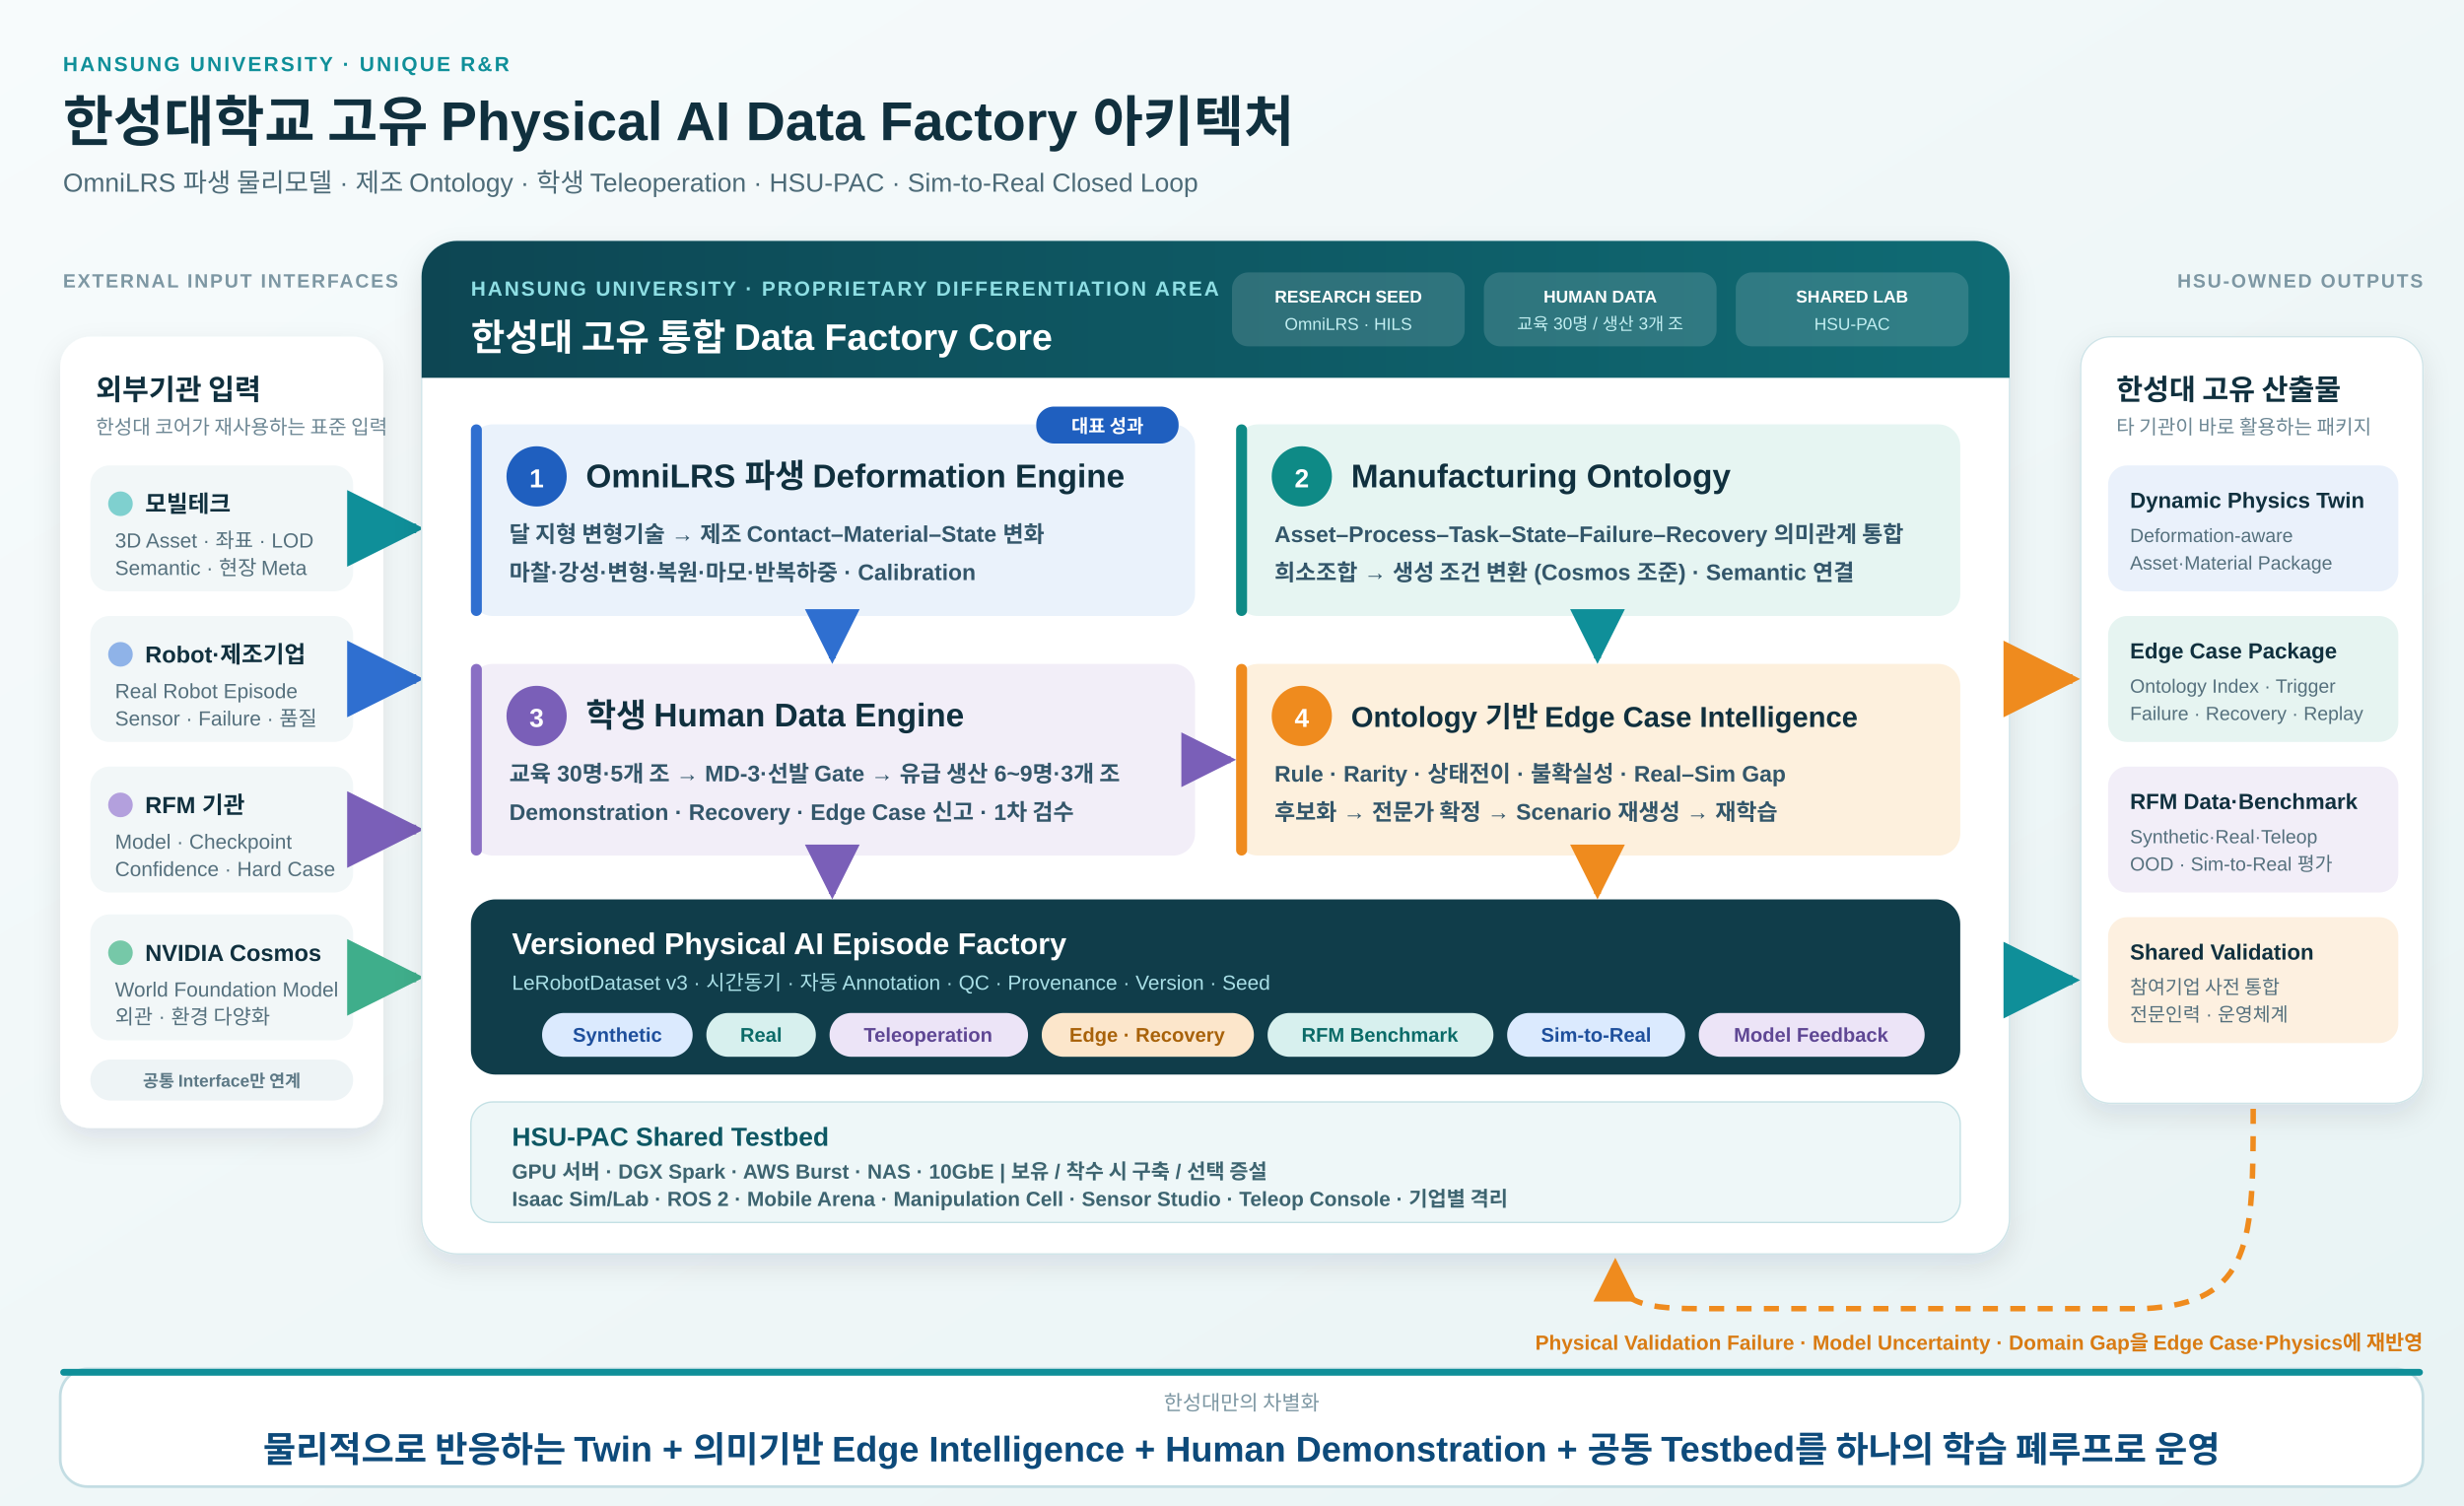
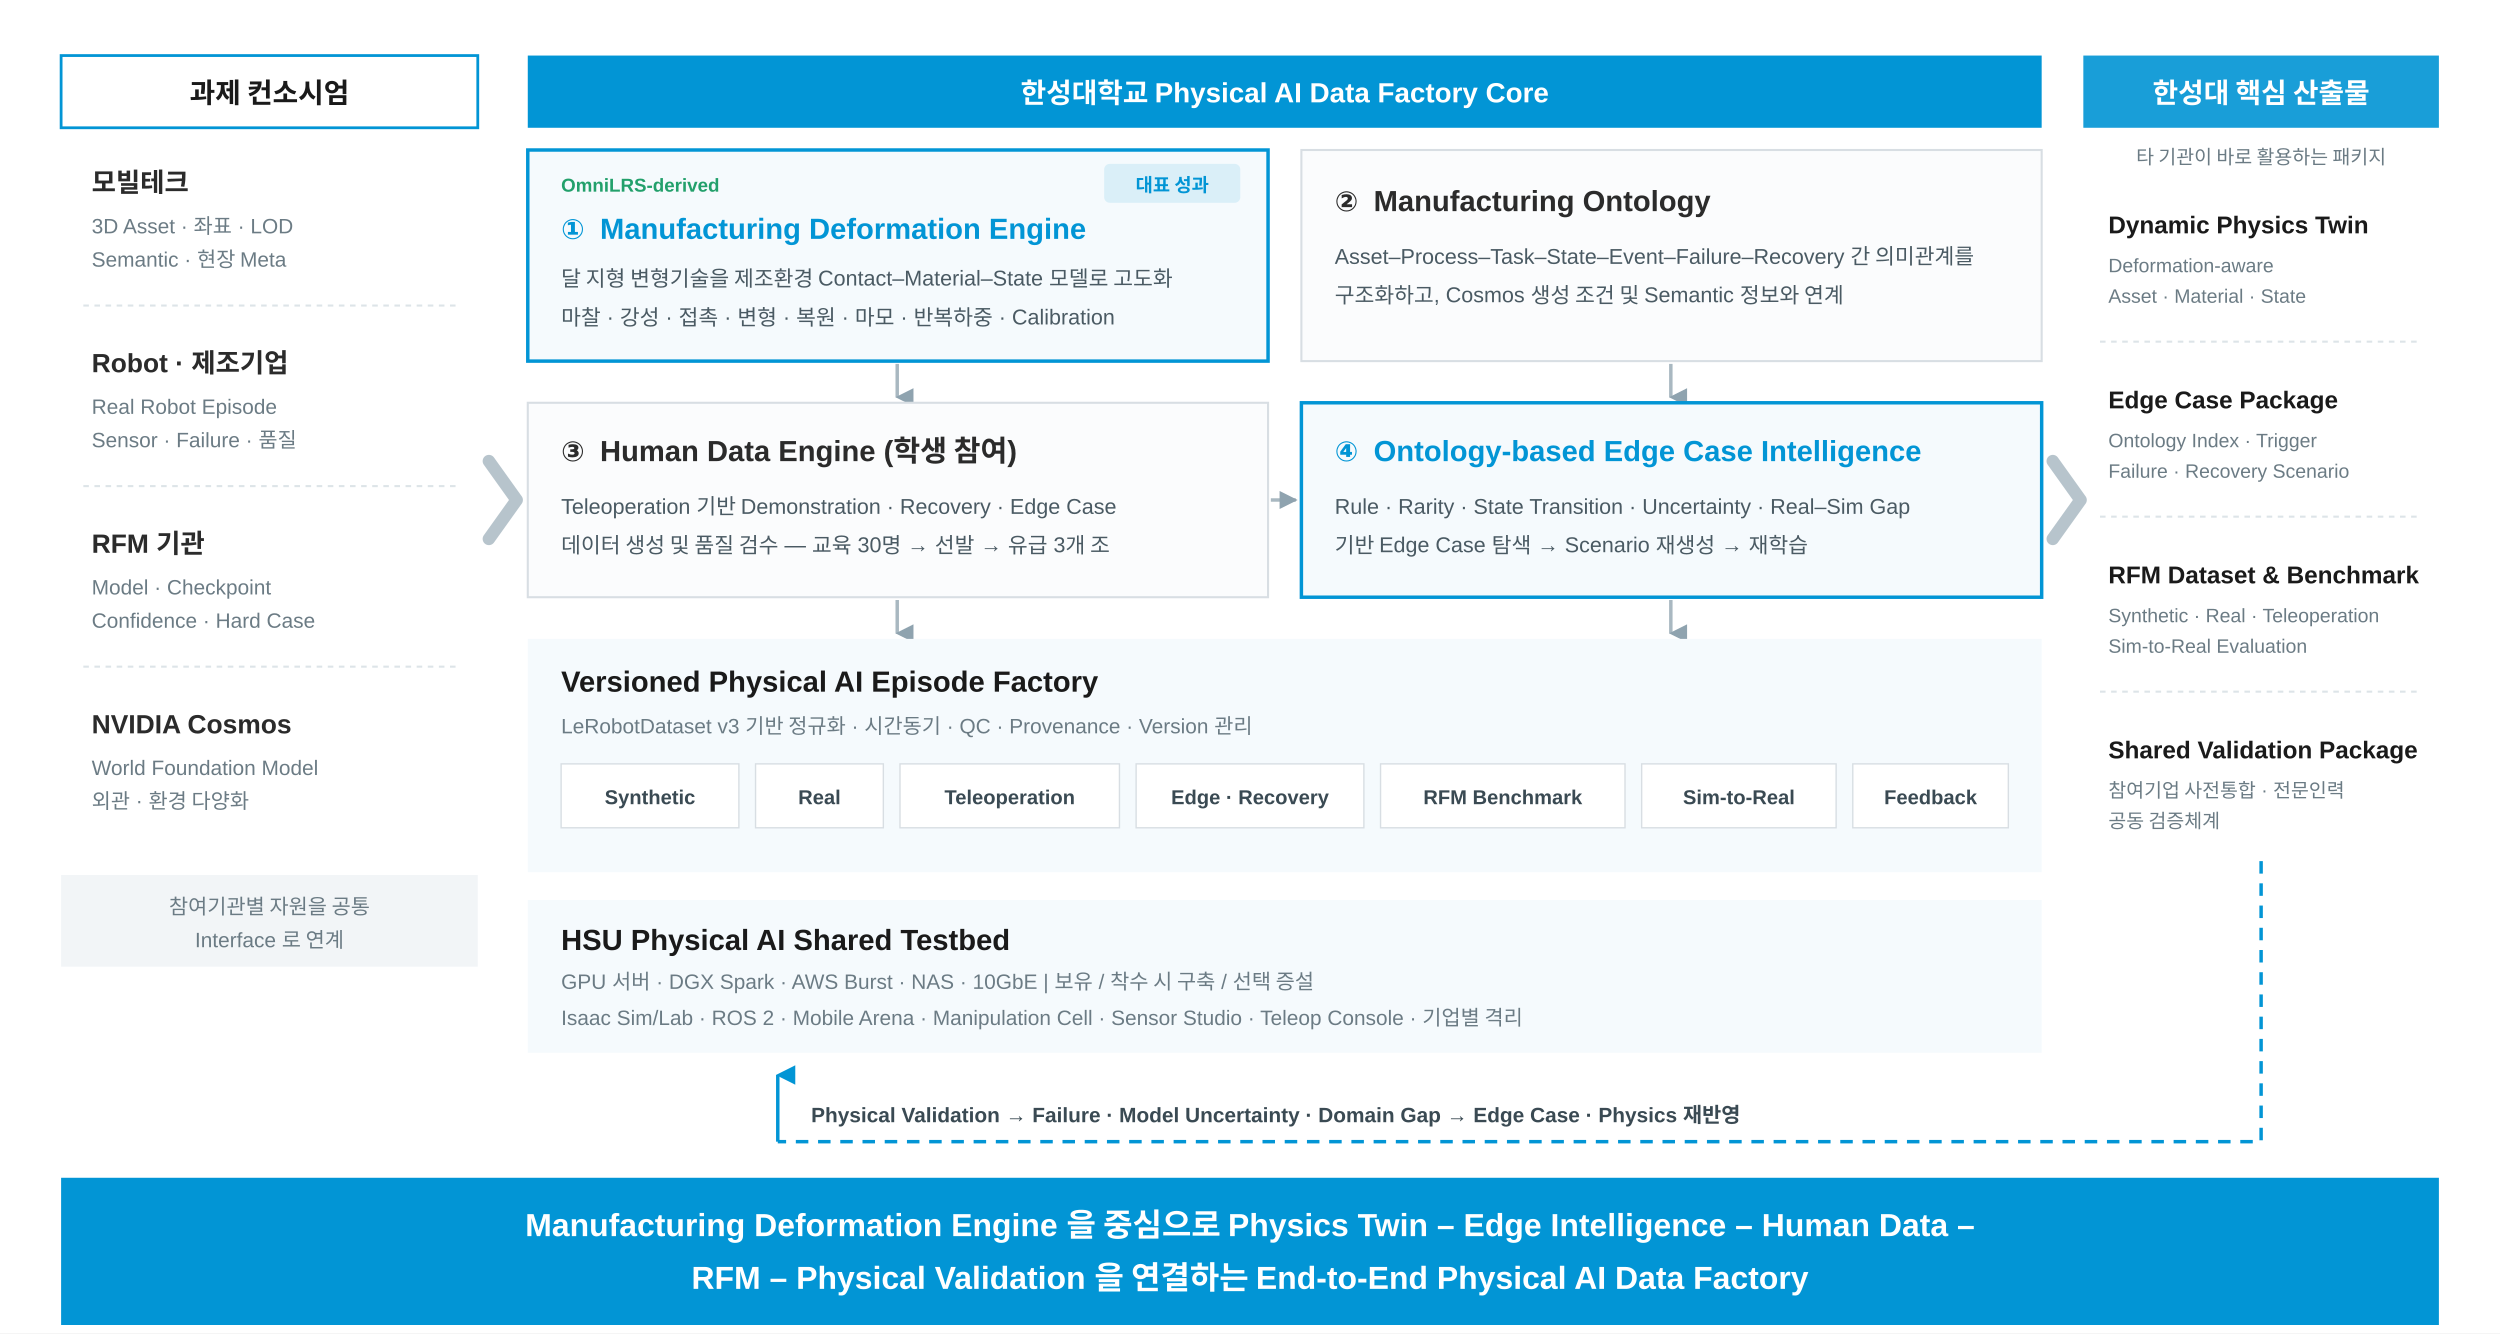
- <svg xmlns="http://www.w3.org/2000/svg" width="1800" height="1100" viewBox="0 0 1800 1100" role="img" aria-labelledby="title desc">
+ <svg xmlns="http://www.w3.org/2000/svg" width="1800" height="960" viewBox="0 0 1800 960" role="img" aria-labelledby="title desc">
  <defs>
-     <linearGradient id="page" x1="0" y1="0" x2="1" y2="1">
-       <stop offset="0" stop-color="#f7fbfc" />
-       <stop offset="1" stop-color="#e8f3f4" />
-     </linearGradient>
-     <linearGradient id="coreHead" x1="0" y1="0" x2="1" y2="0">
-       <stop offset="0" stop-color="#0d4653" />
-       <stop offset="1" stop-color="#0f6b74" />
-     </linearGradient>
-     <filter id="soft" x="-15%" y="-15%" width="130%" height="130%">
-       <feDropShadow dx="0" dy="8" stdDeviation="10" flood-color="#0b2638" flood-opacity="0.10" />
-     </filter>
-     <marker id="mTeal" viewBox="0 0 10 10" refX="9" refY="5" markerWidth="8" markerHeight="8" orient="auto-start-reverse">
-       <path d="M0 0 L10 5 L0 10 z" fill="#0f8f99" />
+     <marker id="dn" viewBox="0 0 10 10" refX="5" refY="9" markerWidth="13" markerHeight="13" markerUnits="userSpaceOnUse" orient="auto">
+       <path d="M0 0 L10 0 L5 10 z" fill="#8FA3AF" />
    </marker>
-     <marker id="mBlue" viewBox="0 0 10 10" refX="9" refY="5" markerWidth="8" markerHeight="8" orient="auto-start-reverse">
-       <path d="M0 0 L10 5 L0 10 z" fill="#2f6fd0" />
+     <marker id="rt" viewBox="0 0 10 10" refX="9" refY="5" markerWidth="13" markerHeight="13" markerUnits="userSpaceOnUse" orient="auto">
+       <path d="M0 0 L10 5 L0 10 z" fill="#8FA3AF" />
    </marker>
-     <marker id="mPurple" viewBox="0 0 10 10" refX="9" refY="5" markerWidth="8" markerHeight="8" orient="auto-start-reverse">
-       <path d="M0 0 L10 5 L0 10 z" fill="#7a5fb8" />
-     </marker>
-     <marker id="mGreen" viewBox="0 0 10 10" refX="9" refY="5" markerWidth="8" markerHeight="8" orient="auto-start-reverse">
-       <path d="M0 0 L10 5 L0 10 z" fill="#3fae8b" />
-     </marker>
-     <marker id="mOrange" viewBox="0 0 10 10" refX="9" refY="5" markerWidth="8" markerHeight="8" orient="auto-start-reverse">
-       <path d="M0 0 L10 5 L0 10 z" fill="#ef8b1e" />
+     <marker id="up" viewBox="0 0 10 10" refX="5" refY="1" markerWidth="14" markerHeight="14" markerUnits="userSpaceOnUse" orient="auto">
+       <path d="M5 0 L10 10 L0 10 z" fill="#0295D5" />
    </marker>
    <style>
      text { font-family: "Noto Sans KR", "Malgun Gothic", Arial, sans-serif; }
-       .eyebrow  { font-size: 15px; font-weight: 800; fill: #0f8f99; letter-spacing: 1.6px; }
-       .h1       { font-size: 40px; font-weight: 800; fill: #10303e; }
-       .sub      { font-size: 19px; fill: #4d6b78; }
-       .collabel { font-size: 14px; font-weight: 800; fill: #7d97a3; letter-spacing: 1.3px; }
-       .panelT   { font-size: 21px; font-weight: 800; fill: #10303e; }
-       .panelS   { font-size: 14.5px; fill: #6d8794; }
-       .itemT    { font-size: 17px; font-weight: 800; fill: #10303e; }
-       .itemB    { font-size: 15px; fill: #55707d; }
-       .cardT    { font-size: 24px; font-weight: 800; fill: #10303e; }
-       .cardB    { font-size: 16.5px; font-weight: 600; fill: #33566a; }
-       .cardT2   { font-size: 21px; font-weight: 800; fill: #10303e; }
-       .coreEye  { font-size: 15px; font-weight: 800; fill: #8fdfe4; letter-spacing: 1.4px; }
-       .coreT    { font-size: 27px; font-weight: 800; fill: #ffffff; }
-       .bandT    { font-size: 22px; font-weight: 800; fill: #ffffff; }
-       .bandB    { font-size: 15px; fill: #a9dfe6; }
-       .pill     { font-size: 14.5px; font-weight: 700; }
-       .tbT      { font-size: 19px; font-weight: 800; fill: #0d5763; }
-       .tbB      { font-size: 15px; font-weight: 600; fill: #3d6470; }
-       .outT     { font-size: 16px; font-weight: 800; fill: #10303e; }
-       .outB     { font-size: 14px; fill: #55707d; }
-       .fb       { font-size: 15px; font-weight: 800; fill: #d97b13; }
-       .footT    { font-size: 15px; fill: #7d97a3; }
-       .footB    { font-size: 26px; font-weight: 800; fill: #0d4a7a; }
+       .eyebrow { font-size: 16px; font-weight: 700; fill: #0295D5; letter-spacing: 1.4px; }
+       .h1      { font-size: 38px; font-weight: 800; fill: #1A1A1A; }
+       .ci      { font-size: 19px; font-weight: 800; fill: #0295D5; letter-spacing: .5px; }
+       .cis     { font-size: 11px; font-weight: 700; fill: #7A8A93; letter-spacing: 1.6px; }
+       .colhd   { font-size: 20px; font-weight: 800; }
+       .itemT   { font-size: 19px; font-weight: 700; fill: #2B2B2B; }
+       .itemB   { font-size: 15px; fill: #6B7B84; }
+       .cardN   { font-size: 20px; font-weight: 800; }
+       .cardT   { font-size: 21px; font-weight: 800; }
+       .cardB   { font-size: 15.5px; fill: #4A5A63; }
+       .tag     { font-size: 13.5px; font-weight: 700; fill: #22A06B; }
+       .badge   { font-size: 13.5px; font-weight: 700; fill: #0295D5; }
+       .bandT   { font-size: 21px; font-weight: 800; fill: #1A1A1A; }
+       .bandB   { font-size: 15px; fill: #6B7B84; }
+       .pill    { font-size: 14.5px; font-weight: 600; fill: #3A4A53; }
+       .outT    { font-size: 17.5px; font-weight: 800; fill: #1A1A1A; }
+       .outB    { font-size: 14px; fill: #6B7B84; }
+       .fb      { font-size: 15px; font-weight: 600; fill: #3A4A53; }
+       .foot    { font-size: 23px; font-weight: 800; fill: #ffffff; }
    </style>
  </defs>
-   <rect width="1800" height="1100" fill="url(#page)" />
-   <text x="46" y="52" class="eyebrow">HANSUNG UNIVERSITY · UNIQUE R&amp;R</text>
-   <text x="46" y="103" class="h1">한성대학교 고유 Physical AI Data Factory 아키텍처</text>
-   <text x="46" y="140" class="sub">OmniLRS 파생 물리모델 · 제조 Ontology · 학생 Teleoperation · HSU-PAC · Sim-to-Real Closed Loop</text>
-   <text x="46" y="210" class="collabel">EXTERNAL INPUT INTERFACES</text>
-   <text x="1770" y="210" text-anchor="end" class="collabel">HSU-OWNED OUTPUTS</text>
-   <g filter="url(#soft)">
-     <rect x="44" y="246" width="236" height="578" rx="22" fill="#ffffff" />
+   <rect width="1800" height="960" fill="#ffffff" />
+   <g transform="translate(0,-110)">
+     <rect x="44" y="150" width="300" height="52" fill="#ffffff" stroke="#0295D5" stroke-width="2" />
+     <text x="194" y="184" text-anchor="middle" class="colhd" fill="#1A1A1A">과제 컨소시엄</text>
+     <text x="66" y="248" class="itemT">모빌테크</text>
+     <text x="66" y="278" class="itemB">3D Asset · 좌표 · LOD</text>
+     <text x="66" y="302" class="itemB">Semantic · 현장 Meta</text>
+     <path d="M60 330 H328" stroke="#DDE4E8" stroke-width="1.5" stroke-dasharray="4 4" />
+     <text x="66" y="378" class="itemT">Robot · 제조기업</text>
+     <text x="66" y="408" class="itemB">Real Robot Episode</text>
+     <text x="66" y="432" class="itemB">Sensor · Failure · 품질</text>
+     <path d="M60 460 H328" stroke="#DDE4E8" stroke-width="1.5" stroke-dasharray="4 4" />
+     <text x="66" y="508" class="itemT">RFM 기관</text>
+     <text x="66" y="538" class="itemB">Model · Checkpoint</text>
+     <text x="66" y="562" class="itemB">Confidence · Hard Case</text>
+     <path d="M60 590 H328" stroke="#DDE4E8" stroke-width="1.5" stroke-dasharray="4 4" />
+     <text x="66" y="638" class="itemT">NVIDIA Cosmos</text>
+     <text x="66" y="668" class="itemB">World Foundation Model</text>
+     <text x="66" y="692" class="itemB">외관 · 환경 다양화</text>
+     <rect x="44" y="740" width="300" height="66" fill="#F2F5F7" />
+     <text x="194" y="768" text-anchor="middle" class="itemB">참여기관별 자원을 공통</text>
+     <text x="194" y="792" text-anchor="middle" class="itemB">Interface 로 연계</text>
+     <path d="M352 442 L372 470 L352 498" fill="none" stroke="#B7C4CC" stroke-width="9" stroke-linecap="round" stroke-linejoin="round" />
+     <rect x="380" y="150" width="1090" height="52" fill="#0295D5" />
+     <text x="925" y="184" text-anchor="middle" class="colhd" fill="#ffffff">한성대학교 Physical AI Data Factory Core</text>
+     <rect x="380" y="218" width="533" height="152" fill="#F5FAFD" stroke="#0295D5" stroke-width="2.5" />
+     <text x="404" y="248" class="tag">OmniLRS-derived</text>
+     <rect x="795" y="228" width="98" height="28" rx="4" fill="#DAEFF8" />
+     <text x="844" y="248" text-anchor="middle" class="badge">대표 성과</text>
+     <text x="404" y="282" class="cardN" fill="#0295D5">①</text>
+     <text x="432" y="282" class="cardT" fill="#0295D5">Manufacturing Deformation Engine</text>
+     <text x="404" y="316" class="cardB">달 지형 변형기술을 제조환경 Contact–Material–State 모델로 고도화</text>
+     <text x="404" y="344" class="cardB">마찰 · 강성 · 접촉 · 변형 · 복원 · 마모 · 반복하중 · Calibration</text>
+     <rect x="937" y="218" width="533" height="152" fill="#FBFCFD" stroke="#D8DEE3" stroke-width="1.5" />
+     <text x="961" y="262" class="cardN" fill="#2B2B2B">②</text>
+     <text x="989" y="262" class="cardT" fill="#2B2B2B">Manufacturing Ontology</text>
+     <text x="961" y="300" class="cardB">Asset–Process–Task–State–Event–Failure–Recovery 간 의미관계를</text>
+     <text x="961" y="328" class="cardB">구조화하고, Cosmos 생성 조건 및 Semantic 정보와 연계</text>
+     <path d="M646 372 V396" stroke="#A9B8C1" stroke-width="2.5" marker-end="url(#dn)" />
+     <path d="M1203 372 V396" stroke="#A9B8C1" stroke-width="2.5" marker-end="url(#dn)" />
+     <rect x="380" y="400" width="533" height="140" fill="#FBFCFD" stroke="#D8DEE3" stroke-width="1.5" />
+     <text x="404" y="442" class="cardN" fill="#2B2B2B">③</text>
+     <text x="432" y="442" class="cardT" fill="#2B2B2B">Human Data Engine (학생 참여)</text>
+     <text x="404" y="480" class="cardB">Teleoperation 기반 Demonstration · Recovery · Edge Case</text>
+     <text x="404" y="508" class="cardB">데이터 생성 및 품질 검수 — 교육 30명 → 선발 → 유급 3개 조</text>
+     <rect x="937" y="400" width="533" height="140" fill="#F5FAFD" stroke="#0295D5" stroke-width="2.5" />
+     <text x="961" y="442" class="cardN" fill="#0295D5">④</text>
+     <text x="989" y="442" class="cardT" fill="#0295D5">Ontology-based Edge Case Intelligence</text>
+     <text x="961" y="480" class="cardB">Rule · Rarity · State Transition · Uncertainty · Real–Sim Gap</text>
+     <text x="961" y="508" class="cardB">기반 Edge Case 탐색 → Scenario 재생성 → 재학습</text>
+     <path d="M915 470 L933 470" stroke="#A9B8C1" stroke-width="2.5" marker-end="url(#rt)" />
+     <path d="M646 542 V566" stroke="#A9B8C1" stroke-width="2.5" marker-end="url(#dn)" />
+     <path d="M1203 542 V566" stroke="#A9B8C1" stroke-width="2.5" marker-end="url(#dn)" />
+     <rect x="380" y="570" width="1090" height="168" fill="#F5FAFD" />
+     <text x="404" y="608" class="bandT">Versioned Physical AI Episode Factory</text>
+     <text x="404" y="638" class="bandB">LeRobotDataset v3 기반 정규화 · 시간동기 · QC · Provenance · Version 관리</text>
+     <g class="pill">
+       <rect x="404" y="660" width="128" height="46" fill="#ffffff" stroke="#D8DEE3" />
+       <text x="468" y="689" text-anchor="middle">Synthetic</text>
+       <rect x="544" y="660" width="92" height="46" fill="#ffffff" stroke="#D8DEE3" />
+       <text x="590" y="689" text-anchor="middle">Real</text>
+       <rect x="648" y="660" width="158" height="46" fill="#ffffff" stroke="#D8DEE3" />
+       <text x="727" y="689" text-anchor="middle">Teleoperation</text>
+       <rect x="818" y="660" width="164" height="46" fill="#ffffff" stroke="#D8DEE3" />
+       <text x="900" y="689" text-anchor="middle">Edge · Recovery</text>
+       <rect x="994" y="660" width="176" height="46" fill="#ffffff" stroke="#D8DEE3" />
+       <text x="1082" y="689" text-anchor="middle">RFM Benchmark</text>
+       <rect x="1182" y="660" width="140" height="46" fill="#ffffff" stroke="#D8DEE3" />
+       <text x="1252" y="689" text-anchor="middle">Sim-to-Real</text>
+       <rect x="1334" y="660" width="112" height="46" fill="#ffffff" stroke="#D8DEE3" />
+       <text x="1390" y="689" text-anchor="middle">Feedback</text>
+     </g>
+     <rect x="380" y="758" width="1090" height="110" fill="#F5FAFD" />
+     <text x="404" y="794" class="bandT">HSU Physical AI Shared Testbed</text>
+     <text x="404" y="822" class="bandB">GPU 서버 · DGX Spark · AWS Burst · NAS · 10GbE  |  보유 / 착수 시 구축 / 선택 증설</text>
+     <text x="404" y="848" class="bandB">Isaac Sim/Lab · ROS 2 · Mobile Arena · Manipulation Cell · Sensor Studio · Teleop Console · 기업별 격리</text>
+     <path d="M1478 442 L1498 470 L1478 498" fill="none" stroke="#B7C4CC" stroke-width="9" stroke-linecap="round" stroke-linejoin="round" />
+     <rect x="1500" y="150" width="256" height="52" fill="#199ED8" />
+     <text x="1628" y="184" text-anchor="middle" class="colhd" fill="#ffffff">한성대 핵심 산출물</text>
+     <text x="1628" y="228" text-anchor="middle" class="outB">타 기관이 바로 활용하는 패키지</text>
+     <text x="1518" y="278" class="outT">Dynamic Physics Twin</text>
+     <text x="1518" y="306" class="outB">Deformation-aware</text>
+     <text x="1518" y="328" class="outB">Asset · Material · State</text>
+     <path d="M1512 356 H1744" stroke="#DDE4E8" stroke-width="1.5" stroke-dasharray="4 4" />
+     <text x="1518" y="404" class="outT">Edge Case Package</text>
+     <text x="1518" y="432" class="outB">Ontology Index · Trigger</text>
+     <text x="1518" y="454" class="outB">Failure · Recovery Scenario</text>
+     <path d="M1512 482 H1744" stroke="#DDE4E8" stroke-width="1.5" stroke-dasharray="4 4" />
+     <text x="1518" y="530" class="outT">RFM Dataset &amp; Benchmark</text>
+     <text x="1518" y="558" class="outB">Synthetic · Real · Teleoperation</text>
+     <text x="1518" y="580" class="outB">Sim-to-Real Evaluation</text>
+     <path d="M1512 608 H1744" stroke="#DDE4E8" stroke-width="1.5" stroke-dasharray="4 4" />
+     <text x="1518" y="656" class="outT">Shared Validation Package</text>
+     <text x="1518" y="684" class="outB">참여기업 사전통합 · 전문인력</text>
+     <text x="1518" y="706" class="outB">공동 검증체계</text>
+     <path d="M1628 730 V932 H560" fill="none" stroke="#0295D5" stroke-width="2.5" stroke-dasharray="9 7" />
+     <path d="M560 932 V884" stroke="#0295D5" stroke-width="2.5" marker-end="url(#up)" />
+     <text x="584" y="918" class="fb">Physical Validation → Failure · Model Uncertainty · Domain Gap → Edge Case · Physics 재반영</text>
+     <rect x="44" y="958" width="1712" height="106" fill="#0295D5" />
+     <text x="900" y="1000" text-anchor="middle" class="foot">Manufacturing Deformation Engine 을 중심으로 Physics Twin – Edge Intelligence – Human Data –</text>
+     <text x="900" y="1038" text-anchor="middle" class="foot">RFM – Physical Validation 을 연결하는 End-to-End Physical AI Data Factory</text>
  </g>
-   <text x="70" y="292" class="panelT">외부기관 입력</text>
-   <text x="70" y="317" class="panelS">한성대 코어가 재사용하는 표준 입력</text>
-   <rect x="66" y="340" width="192" height="92" rx="14" fill="#f2f7f8" />
-   <circle cx="88" cy="368" r="9" fill="#7fd0cf" />
-   <text x="106" y="374" class="itemT">모빌테크</text>
-   <text x="84" y="400" class="itemB">3D Asset · 좌표 · LOD</text>
-   <text x="84" y="420" class="itemB">Semantic · 현장 Meta</text>
-   <rect x="66" y="450" width="192" height="92" rx="14" fill="#f2f7f8" />
-   <circle cx="88" cy="478" r="9" fill="#8fb3e8" />
-   <text x="106" y="484" class="itemT">Robot·제조기업</text>
-   <text x="84" y="510" class="itemB">Real Robot Episode</text>
-   <text x="84" y="530" class="itemB">Sensor · Failure · 품질</text>
-   <rect x="66" y="560" width="192" height="92" rx="14" fill="#f2f7f8" />
-   <circle cx="88" cy="588" r="9" fill="#b3a0dd" />
-   <text x="106" y="594" class="itemT">RFM 기관</text>
-   <text x="84" y="620" class="itemB">Model · Checkpoint</text>
-   <text x="84" y="640" class="itemB">Confidence · Hard Case</text>
-   <rect x="66" y="668" width="192" height="92" rx="14" fill="#f2f7f8" />
-   <circle cx="88" cy="696" r="9" fill="#76c8a8" />
-   <text x="106" y="702" class="itemT">NVIDIA Cosmos</text>
-   <text x="84" y="728" class="itemB">World Foundation Model</text>
-   <text x="84" y="748" class="itemB">외관 · 환경 다양화</text>
-   <rect x="66" y="774" width="192" height="30" rx="15" fill="#eef4f6" />
-   <text x="162" y="794" text-anchor="middle" font-size="12.5" font-weight="700" fill="#5c7885">공통 Interface만 연계</text>
-   <path d="M282 386 L304 386" stroke="#0f8f99" stroke-width="7" marker-end="url(#mTeal)" />
-   <path d="M282 496 L304 496" stroke="#2f6fd0" stroke-width="7" marker-end="url(#mBlue)" />
-   <path d="M282 606 L304 606" stroke="#7a5fb8" stroke-width="7" marker-end="url(#mPurple)" />
-   <path d="M282 714 L304 714" stroke="#3fae8b" stroke-width="7" marker-end="url(#mGreen)" />
-   <g filter="url(#soft)">
-     <rect x="308" y="176" width="1160" height="740" rx="26" fill="#ffffff" stroke="#cfe4e8" />
-   </g>
-   <path d="M308 202 a26 26 0 0 1 26 -26 h1108 a26 26 0 0 1 26 26 v74 h-1160 z" fill="url(#coreHead)" />
-   <text x="344" y="216" class="coreEye">HANSUNG UNIVERSITY · PROPRIETARY DIFFERENTIATION AREA</text>
-   <text x="344" y="256" class="coreT">한성대 고유 통합 Data Factory Core</text>
-   <rect x="900" y="199" width="170" height="54" rx="12" fill="#ffffff" opacity="0.14" />
-   <text x="985" y="221" text-anchor="middle" font-size="12.5" font-weight="800" fill="#ffffff">RESEARCH SEED</text>
-   <text x="985" y="241" text-anchor="middle" font-size="12.5" fill="#c2eef1">OmniLRS · HILS</text>
-   <rect x="1084" y="199" width="170" height="54" rx="12" fill="#ffffff" opacity="0.14" />
-   <text x="1169" y="221" text-anchor="middle" font-size="12.5" font-weight="800" fill="#ffffff">HUMAN DATA</text>
-   <text x="1169" y="241" text-anchor="middle" font-size="12.5" fill="#c2eef1">교육 30명 / 생산 3개 조</text>
-   <rect x="1268" y="199" width="170" height="54" rx="12" fill="#ffffff" opacity="0.14" />
-   <text x="1353" y="221" text-anchor="middle" font-size="12.5" font-weight="800" fill="#ffffff">SHARED LAB</text>
-   <text x="1353" y="241" text-anchor="middle" font-size="12.5" fill="#c2eef1">HSU-PAC</text>
-   <rect x="344" y="310" width="529" height="140" rx="16" fill="#eaf2fb" />
-   <rect x="344" y="310" width="8" height="140" rx="4" fill="#2f6fd0" />
-   <circle cx="392" cy="348" r="22" fill="#1f5fbf" />
-   <text x="392" y="356" text-anchor="middle" font-size="19" font-weight="800" fill="#ffffff">1</text>
-   <text x="428" y="356" class="cardT">OmniLRS 파생 Deformation Engine</text>
-   <rect x="757" y="297" width="104" height="27" rx="13" fill="#1f5fbf" />
-   <text x="809" y="316" text-anchor="middle" font-size="13.5" font-weight="800" fill="#ffffff">대표 성과</text>
-   <text x="372" y="396" class="cardB">달 지형 변형기술 → 제조 Contact–Material–State 변화</text>
-   <text x="372" y="424" class="cardB">마찰·강성·변형·복원·마모·반복하중 · Calibration</text>
-   <rect x="903" y="310" width="529" height="140" rx="16" fill="#e6f5f2" />
-   <rect x="903" y="310" width="8" height="140" rx="4" fill="#0e8a86" />
-   <circle cx="951" cy="348" r="22" fill="#0e8a86" />
-   <text x="951" y="356" text-anchor="middle" font-size="19" font-weight="800" fill="#ffffff">2</text>
-   <text x="987" y="356" class="cardT">Manufacturing Ontology</text>
-   <text x="931" y="396" class="cardB">Asset–Process–Task–State–Failure–Recovery 의미관계 통합</text>
-   <text x="931" y="424" class="cardB">희소조합 → 생성 조건 변환 (Cosmos 조준) · Semantic 연결</text>
-   <rect x="344" y="485" width="529" height="140" rx="16" fill="#f2eef8" />
-   <rect x="344" y="485" width="8" height="140" rx="4" fill="#8a6fc4" />
-   <circle cx="392" cy="523" r="22" fill="#7a5fb8" />
-   <text x="392" y="531" text-anchor="middle" font-size="19" font-weight="800" fill="#ffffff">3</text>
-   <text x="428" y="531" class="cardT">학생 Human Data Engine</text>
-   <text x="372" y="571" class="cardB">교육 30명·5개 조 → MD-3·선발 Gate → 유급 생산 6~9명·3개 조</text>
-   <text x="372" y="599" class="cardB">Demonstration · Recovery · Edge Case 신고 · 1차 검수</text>
-   <rect x="903" y="485" width="529" height="140" rx="16" fill="#fdf0dd" />
-   <rect x="903" y="485" width="8" height="140" rx="4" fill="#ef8b1e" />
-   <circle cx="951" cy="523" r="22" fill="#ef8b1e" />
-   <text x="951" y="531" text-anchor="middle" font-size="19" font-weight="800" fill="#ffffff">4</text>
-   <text x="987" y="531" class="cardT2">Ontology 기반 Edge Case Intelligence</text>
-   <text x="931" y="571" class="cardB">Rule · Rarity · 상태전이 · 불확실성 · Real–Sim Gap</text>
-   <text x="931" y="599" class="cardB">후보화 → 전문가 확정 → Scenario 재생성 → 재학습</text>
-   <path d="M608 452 L608 481" stroke="#2f6fd0" stroke-width="5" marker-end="url(#mBlue)" />
-   <path d="M1167 452 L1167 481" stroke="#0e8a86" stroke-width="5" marker-end="url(#mTeal)" />
-   <path d="M608 627 L608 653" stroke="#7a5fb8" stroke-width="5" marker-end="url(#mPurple)" />
-   <path d="M875 555 L899 555" stroke="#7a5fb8" stroke-width="5" marker-end="url(#mPurple)" />
-   <path d="M1167 627 L1167 653" stroke="#ef8b1e" stroke-width="5" marker-end="url(#mOrange)" />
-   <rect x="344" y="657" width="1088" height="128" rx="18" fill="#103d4a" />
-   <text x="374" y="697" class="bandT">Versioned Physical AI Episode Factory</text>
-   <text x="374" y="723" class="bandB">LeRobotDataset v3 · 시간동기 · 자동 Annotation · QC · Provenance · Version · Seed</text>
-   <g class="pill">
-     <rect x="396" y="740" width="110" height="32" rx="16" fill="#dbeafe" />
-     <text x="451" y="761" text-anchor="middle" fill="#1e4f9c">Synthetic</text>
-     <rect x="516" y="740" width="80" height="32" rx="16" fill="#d7f0ee" />
-     <text x="556" y="761" text-anchor="middle" fill="#0b6b68">Real</text>
-     <rect x="606" y="740" width="145" height="32" rx="16" fill="#ece4f7" />
-     <text x="678" y="761" text-anchor="middle" fill="#5f4794">Teleoperation</text>
-     <rect x="761" y="740" width="155" height="32" rx="16" fill="#fce6cb" />
-     <text x="838" y="761" text-anchor="middle" fill="#a8620a">Edge · Recovery</text>
-     <rect x="926" y="740" width="165" height="32" rx="16" fill="#d7f0ee" />
-     <text x="1008" y="761" text-anchor="middle" fill="#0b6b68">RFM Benchmark</text>
-     <rect x="1101" y="740" width="130" height="32" rx="16" fill="#dbeafe" />
-     <text x="1166" y="761" text-anchor="middle" fill="#1e4f9c">Sim-to-Real</text>
-     <rect x="1241" y="740" width="165" height="32" rx="16" fill="#ece4f7" />
-     <text x="1323" y="761" text-anchor="middle" fill="#5f4794">Model Feedback</text>
-   </g>
-   <rect x="344" y="805" width="1088" height="88" rx="16" fill="#eef7f8" stroke="#c3e0e4" />
-   <text x="374" y="837" class="tbT">HSU-PAC Shared Testbed</text>
-   <text x="374" y="861" class="tbB">GPU 서버 · DGX Spark · AWS Burst · NAS · 10GbE  |  보유 / 착수 시 구축 / 선택 증설</text>
-   <text x="374" y="881" class="tbB">Isaac Sim/Lab · ROS 2 · Mobile Arena · Manipulation Cell · Sensor Studio · Teleop Console · 기업별 격리</text>
-   <g filter="url(#soft)">
-     <rect x="1520" y="246" width="250" height="560" rx="22" fill="#ffffff" stroke="#cfe4e8" />
-   </g>
-   <text x="1546" y="292" class="panelT">한성대 고유 산출물</text>
-   <text x="1546" y="317" class="panelS">타 기관이 바로 활용하는 패키지</text>
-   <rect x="1540" y="340" width="212" height="92" rx="14" fill="#eaf1fb" />
-   <text x="1556" y="371" class="outT">Dynamic Physics Twin</text>
-   <text x="1556" y="396" class="outB">Deformation-aware</text>
-   <text x="1556" y="416" class="outB">Asset·Material Package</text>
-   <rect x="1540" y="450" width="212" height="92" rx="14" fill="#e6f4f1" />
-   <text x="1556" y="481" class="outT">Edge Case Package</text>
-   <text x="1556" y="506" class="outB">Ontology Index · Trigger</text>
-   <text x="1556" y="526" class="outB">Failure · Recovery · Replay</text>
-   <rect x="1540" y="560" width="212" height="92" rx="14" fill="#f2eef8" />
-   <text x="1556" y="591" class="outT">RFM Data·Benchmark</text>
-   <text x="1556" y="616" class="outB">Synthetic·Real·Teleop</text>
-   <text x="1556" y="636" class="outB">OOD · Sim-to-Real 평가</text>
-   <rect x="1540" y="670" width="212" height="92" rx="14" fill="#fdf0e0" />
-   <text x="1556" y="701" class="outT">Shared Validation</text>
-   <text x="1556" y="726" class="outB">참여기업 사전 통합</text>
-   <text x="1556" y="746" class="outB">전문인력 · 운영체계</text>
-   <path d="M1472 496 L1514 496" stroke="#ef8b1e" stroke-width="7" marker-end="url(#mOrange)" />
-   <path d="M1472 716 L1514 716" stroke="#0f8f99" stroke-width="7" marker-end="url(#mTeal)" />
-   <path d="M1646 810 C1646 906, 1646 952, 1566 956 L1240 956 C1196 956, 1180 950, 1180 922" fill="none" stroke="#ef8b1e" stroke-width="4" stroke-dasharray="11 9" marker-end="url(#mOrange)" />
-   <text x="1770" y="986" text-anchor="end" class="fb">Physical Validation Failure · Model Uncertainty · Domain Gap을 Edge Case·Physics에 재반영</text>
-   <rect x="44" y="1000" width="1726" height="86" rx="20" fill="#ffffff" stroke="#c3dde3" stroke-width="2" />
-   <rect x="44" y="1000" width="1726" height="5" rx="2.5" fill="#0f8f99" />
-   <text x="907" y="1030" text-anchor="middle" class="footT">한성대만의 차별화</text>
-   <text x="907" y="1068" text-anchor="middle" class="footB">물리적으로 반응하는 Twin + 의미기반 Edge Intelligence + Human Demonstration + 공동 Testbed를 하나의 학습 폐루프로 운영</text>
</svg>
